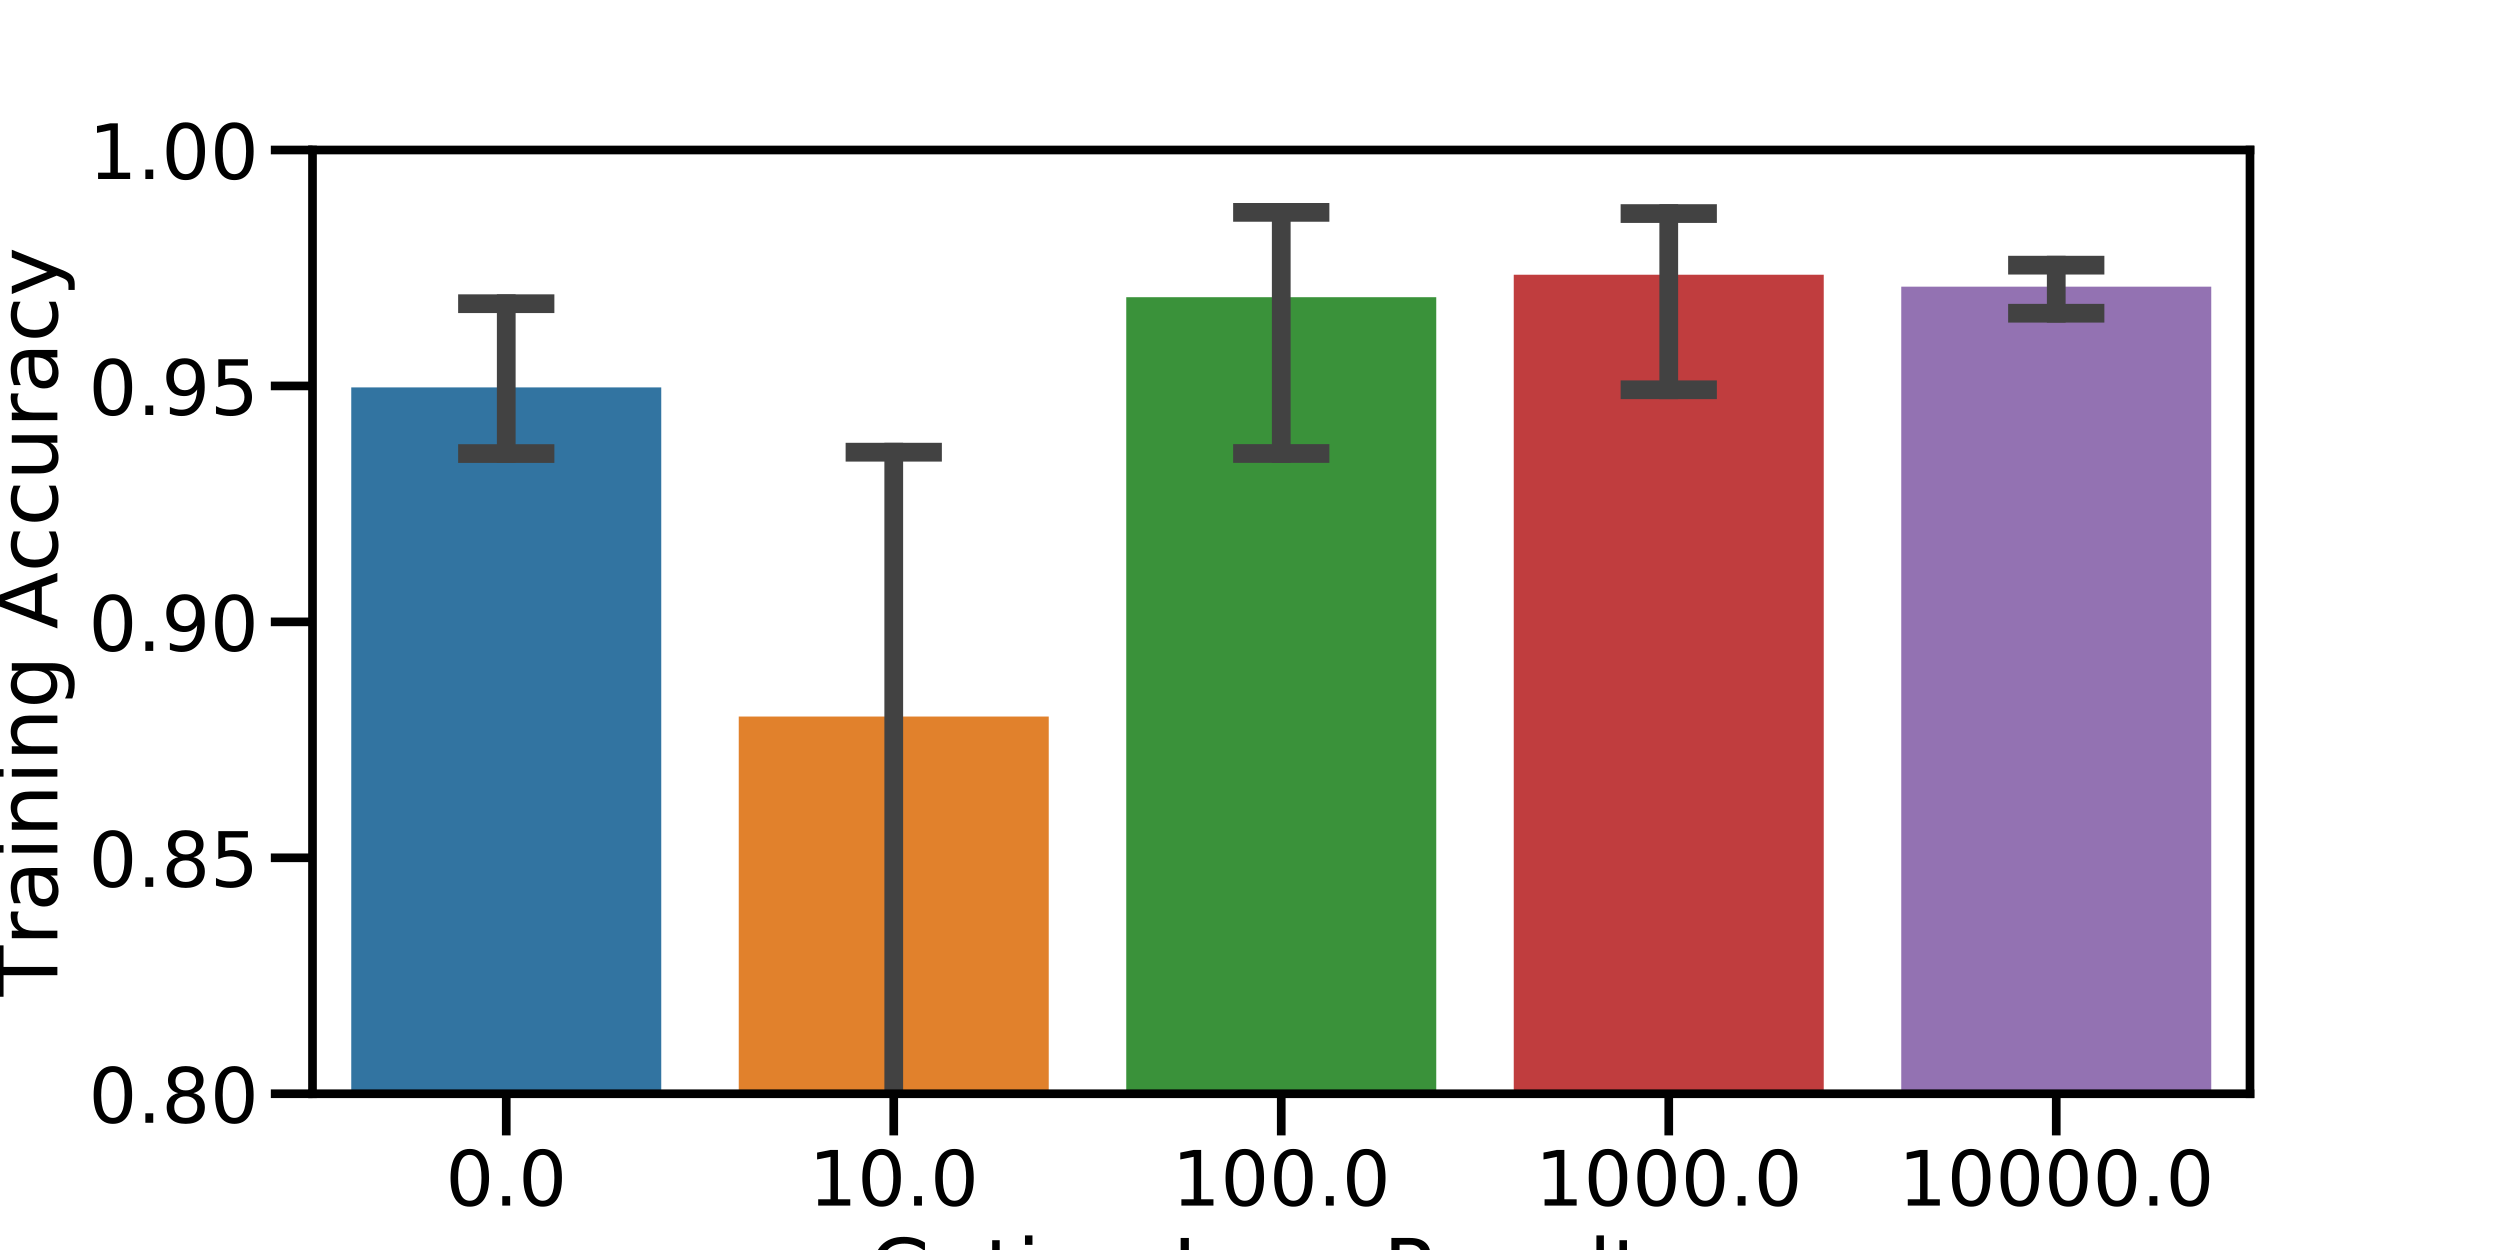
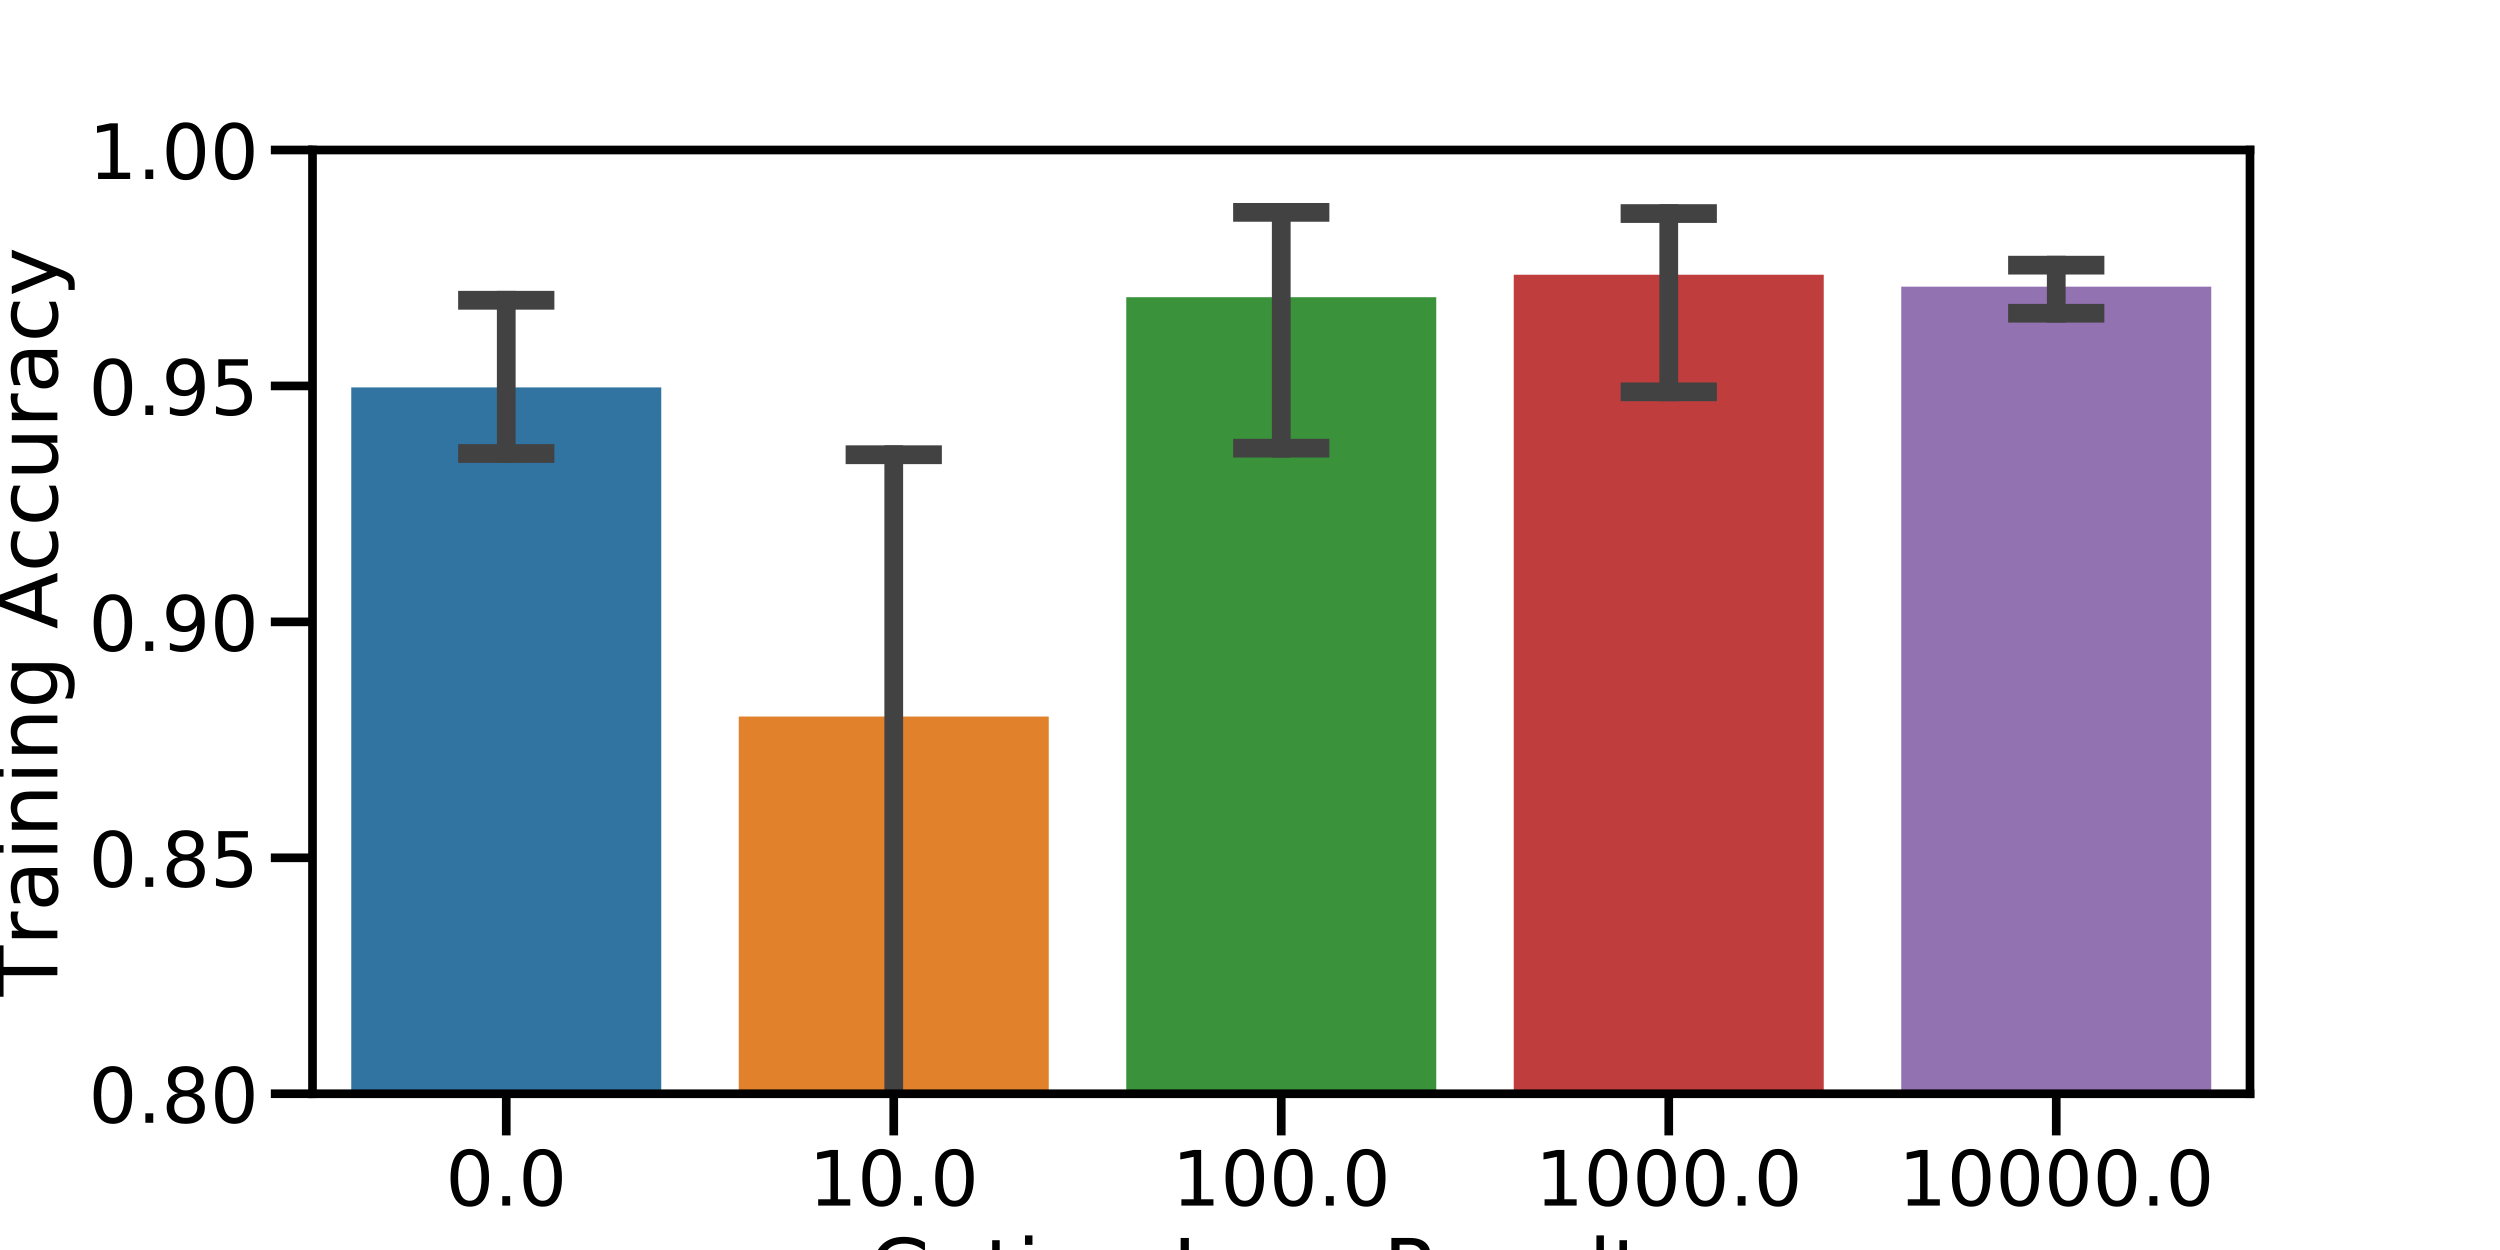
<svg xmlns="http://www.w3.org/2000/svg" xmlns:xlink="http://www.w3.org/1999/xlink" height="360pt" version="1.1" viewBox="0 0 720 360" width="720pt">
  <defs>
    <style type="text/css">
*{stroke-linecap:butt;stroke-linejoin:round;}
  </style>
  </defs>
  <g id="figure_1">
    <g id="patch_1">
      <path d="M 0 360  L 720 360  L 720 0  L 0 0  z " style="fill:#ffffff;" />
    </g>
    <g id="axes_1">
      <g id="patch_2">
        <path d="M 90 315  L 648 315  L 648 43.2  L 90 43.2  z " style="fill:#ffffff;" />
      </g>
      <g id="patch_3">
-         <path clip-path="url(#p0c9fc8f5f9)" d="M 101.16 1402.2  L 190.44 1402.2  L 190.44 111.575  L 101.16 111.575  z " style="fill:#3274a1;" />
+         <path clip-path="url(#pbcf655fb92)" d="M 101.16 1402.2  L 190.44 1402.2  L 190.44 111.575  L 101.16 111.575  z " style="fill:#3274a1;" />
      </g>
      <g id="patch_4">
-         <path clip-path="url(#p0c9fc8f5f9)" d="M 212.76 1402.2  L 302.04 1402.2  L 302.04 206.365  L 212.76 206.365  z " style="fill:#e1812c;" />
+         <path clip-path="url(#pbcf655fb92)" d="M 212.76 1402.2  L 302.04 1402.2  L 302.04 206.365  L 212.76 206.365  z " style="fill:#e1812c;" />
      </g>
      <g id="patch_5">
-         <path clip-path="url(#p0c9fc8f5f9)" d="M 324.36 1402.2  L 413.64 1402.2  L 413.64 85.584  L 324.36 85.584  z " style="fill:#3a923a;" />
+         <path clip-path="url(#pbcf655fb92)" d="M 324.36 1402.2  L 413.64 1402.2  L 413.64 85.584  L 324.36 85.584  z " style="fill:#3a923a;" />
      </g>
      <g id="patch_6">
-         <path clip-path="url(#p0c9fc8f5f9)" d="M 435.96 1402.2  L 525.24 1402.2  L 525.24 79.129  L 435.96 79.129  z " style="fill:#c03d3e;" />
+         <path clip-path="url(#pbcf655fb92)" d="M 435.96 1402.2  L 525.24 1402.2  L 525.24 79.129  L 435.96 79.129  z " style="fill:#c03d3e;" />
      </g>
      <g id="patch_7">
-         <path clip-path="url(#p0c9fc8f5f9)" d="M 547.56 1402.2  L 636.84 1402.2  L 636.84 82.569  L 547.56 82.569  z " style="fill:#9372b2;" />
+         <path clip-path="url(#pbcf655fb92)" d="M 547.56 1402.2  L 636.84 1402.2  L 636.84 82.569  L 547.56 82.569  z " style="fill:#9372b2;" />
      </g>
      <g id="matplotlib.axis_1">
        <g id="xtick_1">
          <g id="line2d_1">
            <defs>
-               <path d="M 0 0  L 0 12  " id="mea0fe15814" style="stroke:#000000;stroke-width:2.5;" />
-             </defs>
-             <g>
-               <use style="stroke:#000000;stroke-width:2.5;" x="145.8" xlink:href="#mea0fe15814" y="315" />
+               <path d="M 0 0  L 0 12  " id="me8d3b9b397" style="stroke:#000000;stroke-width:2.5;" />
+             </defs>
+             <g>
+               <use style="stroke:#000000;stroke-width:2.5;" x="145.8" xlink:href="#me8d3b9b397" y="315" />
            </g>
          </g>
          <g id="text_1">
            <defs>
              <path d="M 31.781 66.406  Q 24.172 66.406 20.328 58.906  Q 16.5 51.422 16.5 36.375  Q 16.5 21.391 20.328 13.891  Q 24.172 6.391 31.781 6.391  Q 39.453 6.391 43.281 13.891  Q 47.125 21.391 47.125 36.375  Q 47.125 51.422 43.281 58.906  Q 39.453 66.406 31.781 66.406  z M 31.781 74.219  Q 44.047 74.219 50.516 64.516  Q 56.984 54.828 56.984 36.375  Q 56.984 17.969 50.516 8.266  Q 44.047 -1.422 31.781 -1.422  Q 19.531 -1.422 13.062 8.266  Q 6.594 17.969 6.594 36.375  Q 6.594 54.828 13.062 64.516  Q 19.531 74.219 31.781 74.219  z " id="DejaVuSans-48" />
              <path d="M 10.688 12.406  L 21 12.406  L 21 0  L 10.688 0  z " id="DejaVuSans-46" />
            </defs>
            <g transform="translate(128.3066 347.2166)scale(0.22 -0.22)">
              <use xlink:href="#DejaVuSans-48" />
              <use x="63.623" xlink:href="#DejaVuSans-46" />
              <use x="95.41" xlink:href="#DejaVuSans-48" />
            </g>
          </g>
        </g>
        <g id="xtick_2">
          <g id="line2d_2">
            <g>
-               <use style="stroke:#000000;stroke-width:2.5;" x="257.4" xlink:href="#mea0fe15814" y="315" />
+               <use style="stroke:#000000;stroke-width:2.5;" x="257.4" xlink:href="#me8d3b9b397" y="315" />
            </g>
          </g>
          <g id="text_2">
            <defs>
              <path d="M 12.406 8.297  L 28.516 8.297  L 28.516 63.922  L 10.984 60.406  L 10.984 69.391  L 28.422 72.906  L 38.281 72.906  L 38.281 8.297  L 54.391 8.297  L 54.391 0  L 12.406 0  z " id="DejaVuSans-49" />
            </defs>
            <g transform="translate(232.9078 347.2166)scale(0.22 -0.22)">
              <use xlink:href="#DejaVuSans-49" />
              <use x="63.623" xlink:href="#DejaVuSans-48" />
              <use x="127.246" xlink:href="#DejaVuSans-46" />
              <use x="159.033" xlink:href="#DejaVuSans-48" />
            </g>
          </g>
        </g>
        <g id="xtick_3">
          <g id="line2d_3">
            <g>
-               <use style="stroke:#000000;stroke-width:2.5;" x="369" xlink:href="#mea0fe15814" y="315" />
+               <use style="stroke:#000000;stroke-width:2.5;" x="369" xlink:href="#me8d3b9b397" y="315" />
            </g>
          </g>
          <g id="text_3">
            <g transform="translate(337.5091 347.2166)scale(0.22 -0.22)">
              <use xlink:href="#DejaVuSans-49" />
              <use x="63.623" xlink:href="#DejaVuSans-48" />
              <use x="127.246" xlink:href="#DejaVuSans-48" />
              <use x="190.869" xlink:href="#DejaVuSans-46" />
              <use x="222.656" xlink:href="#DejaVuSans-48" />
            </g>
          </g>
        </g>
        <g id="xtick_4">
          <g id="line2d_4">
            <g>
-               <use style="stroke:#000000;stroke-width:2.5;" x="480.6" xlink:href="#mea0fe15814" y="315" />
+               <use style="stroke:#000000;stroke-width:2.5;" x="480.6" xlink:href="#me8d3b9b397" y="315" />
            </g>
          </g>
          <g id="text_4">
            <g transform="translate(442.1103 347.2166)scale(0.22 -0.22)">
              <use xlink:href="#DejaVuSans-49" />
              <use x="63.623" xlink:href="#DejaVuSans-48" />
              <use x="127.246" xlink:href="#DejaVuSans-48" />
              <use x="190.869" xlink:href="#DejaVuSans-48" />
              <use x="254.492" xlink:href="#DejaVuSans-46" />
              <use x="286.279" xlink:href="#DejaVuSans-48" />
            </g>
          </g>
        </g>
        <g id="xtick_5">
          <g id="line2d_5">
            <g>
-               <use style="stroke:#000000;stroke-width:2.5;" x="592.2" xlink:href="#mea0fe15814" y="315" />
+               <use style="stroke:#000000;stroke-width:2.5;" x="592.2" xlink:href="#me8d3b9b397" y="315" />
            </g>
          </g>
          <g id="text_5">
            <g transform="translate(546.7116 347.2166)scale(0.22 -0.22)">
              <use xlink:href="#DejaVuSans-49" />
              <use x="63.623" xlink:href="#DejaVuSans-48" />
              <use x="127.246" xlink:href="#DejaVuSans-48" />
              <use x="190.869" xlink:href="#DejaVuSans-48" />
              <use x="254.492" xlink:href="#DejaVuSans-48" />
              <use x="318.115" xlink:href="#DejaVuSans-46" />
              <use x="349.902" xlink:href="#DejaVuSans-48" />
            </g>
          </g>
        </g>
        <g id="text_6">
          <defs>
            <path d="M 59.516 10.406  L 59.516 29.984  L 43.406 29.984  L 43.406 38.094  L 69.281 38.094  L 69.281 6.781  Q 63.578 2.734 56.688 0.656  Q 49.812 -1.422 42 -1.422  Q 24.906 -1.422 15.25 8.562  Q 5.609 18.562 5.609 36.375  Q 5.609 54.25 15.25 64.234  Q 24.906 74.219 42 74.219  Q 49.125 74.219 55.547 72.453  Q 61.969 70.703 67.391 67.281  L 67.391 56.781  Q 61.922 61.422 55.766 63.766  Q 49.609 66.109 42.828 66.109  Q 29.438 66.109 22.719 58.641  Q 16.016 51.172 16.016 36.375  Q 16.016 21.625 22.719 14.156  Q 29.438 6.688 42.828 6.688  Q 48.047 6.688 52.141 7.594  Q 56.25 8.5 59.516 10.406  z " id="DejaVuSans-71" />
            <path d="M 34.281 27.484  Q 23.391 27.484 19.188 25  Q 14.984 22.516 14.984 16.5  Q 14.984 11.719 18.141 8.906  Q 21.297 6.109 26.703 6.109  Q 34.188 6.109 38.703 11.406  Q 43.219 16.703 43.219 25.484  L 43.219 27.484  z M 52.203 31.203  L 52.203 0  L 43.219 0  L 43.219 8.297  Q 40.141 3.328 35.547 0.953  Q 30.953 -1.422 24.312 -1.422  Q 15.922 -1.422 10.953 3.297  Q 6 8.016 6 15.922  Q 6 25.141 12.172 29.828  Q 18.359 34.516 30.609 34.516  L 43.219 34.516  L 43.219 35.406  Q 43.219 41.609 39.141 45  Q 35.062 48.391 27.688 48.391  Q 23 48.391 18.547 47.266  Q 14.109 46.141 10.016 43.891  L 10.016 52.203  Q 14.938 54.109 19.578 55.047  Q 24.219 56 28.609 56  Q 40.484 56 46.344 49.844  Q 52.203 43.703 52.203 31.203  z " id="DejaVuSans-97" />
            <path d="M 18.312 70.219  L 18.312 54.688  L 36.812 54.688  L 36.812 47.703  L 18.312 47.703  L 18.312 18.016  Q 18.312 11.328 20.141 9.422  Q 21.969 7.516 27.594 7.516  L 36.812 7.516  L 36.812 0  L 27.594 0  Q 17.188 0 13.234 3.875  Q 9.281 7.766 9.281 18.016  L 9.281 47.703  L 2.688 47.703  L 2.688 54.688  L 9.281 54.688  L 9.281 70.219  z " id="DejaVuSans-116" />
            <path d="M 9.422 54.688  L 18.406 54.688  L 18.406 0  L 9.422 0  z M 9.422 75.984  L 18.406 75.984  L 18.406 64.594  L 9.422 64.594  z " id="DejaVuSans-105" />
            <path d="M 54.891 33.016  L 54.891 0  L 45.906 0  L 45.906 32.719  Q 45.906 40.484 42.875 44.328  Q 39.844 48.188 33.797 48.188  Q 26.516 48.188 22.312 43.547  Q 18.109 38.922 18.109 30.906  L 18.109 0  L 9.078 0  L 9.078 54.688  L 18.109 54.688  L 18.109 46.188  Q 21.344 51.125 25.703 53.562  Q 30.078 56 35.797 56  Q 45.219 56 50.047 50.172  Q 54.891 44.344 54.891 33.016  z " id="DejaVuSans-110" />
            <path d="M 45.406 27.984  Q 45.406 37.75 41.375 43.109  Q 37.359 48.484 30.078 48.484  Q 22.859 48.484 18.828 43.109  Q 14.797 37.75 14.797 27.984  Q 14.797 18.266 18.828 12.891  Q 22.859 7.516 30.078 7.516  Q 37.359 7.516 41.375 12.891  Q 45.406 18.266 45.406 27.984  z M 54.391 6.781  Q 54.391 -7.172 48.188 -13.984  Q 42 -20.797 29.203 -20.797  Q 24.469 -20.797 20.266 -20.094  Q 16.062 -19.391 12.109 -17.922  L 12.109 -9.188  Q 16.062 -11.328 19.922 -12.344  Q 23.781 -13.375 27.781 -13.375  Q 36.625 -13.375 41.016 -8.766  Q 45.406 -4.156 45.406 5.172  L 45.406 9.625  Q 42.625 4.781 38.281 2.391  Q 33.938 0 27.875 0  Q 17.828 0 11.672 7.656  Q 5.516 15.328 5.516 27.984  Q 5.516 40.672 11.672 48.328  Q 17.828 56 27.875 56  Q 33.938 56 38.281 53.609  Q 42.625 51.219 45.406 46.391  L 45.406 54.688  L 54.391 54.688  z " id="DejaVuSans-103" />
            <path id="DejaVuSans-32" />
            <path d="M 9.812 72.906  L 19.672 72.906  L 19.672 8.297  L 55.172 8.297  L 55.172 0  L 9.812 0  z " id="DejaVuSans-76" />
            <path d="M 30.609 48.391  Q 23.391 48.391 19.188 42.75  Q 14.984 37.109 14.984 27.297  Q 14.984 17.484 19.156 11.844  Q 23.344 6.203 30.609 6.203  Q 37.797 6.203 41.984 11.859  Q 46.188 17.531 46.188 27.297  Q 46.188 37.016 41.984 42.703  Q 37.797 48.391 30.609 48.391  z M 30.609 56  Q 42.328 56 49.016 48.375  Q 55.719 40.766 55.719 27.297  Q 55.719 13.875 49.016 6.219  Q 42.328 -1.422 30.609 -1.422  Q 18.844 -1.422 12.172 6.219  Q 5.516 13.875 5.516 27.297  Q 5.516 40.766 12.172 48.375  Q 18.844 56 30.609 56  z " id="DejaVuSans-111" />
            <path d="M 44.281 53.078  L 44.281 44.578  Q 40.484 46.531 36.375 47.5  Q 32.281 48.484 27.875 48.484  Q 21.188 48.484 17.844 46.438  Q 14.5 44.391 14.5 40.281  Q 14.5 37.156 16.891 35.375  Q 19.281 33.594 26.516 31.984  L 29.594 31.297  Q 39.156 29.25 43.188 25.516  Q 47.219 21.781 47.219 15.094  Q 47.219 7.469 41.188 3.016  Q 35.156 -1.422 24.609 -1.422  Q 20.219 -1.422 15.453 -0.562  Q 10.688 0.297 5.422 2  L 5.422 11.281  Q 10.406 8.688 15.234 7.391  Q 20.062 6.109 24.812 6.109  Q 31.156 6.109 34.562 8.281  Q 37.984 10.453 37.984 14.406  Q 37.984 18.062 35.516 20.016  Q 33.062 21.969 24.703 23.781  L 21.578 24.516  Q 13.234 26.266 9.516 29.906  Q 5.812 33.547 5.812 39.891  Q 5.812 47.609 11.281 51.797  Q 16.75 56 26.812 56  Q 31.781 56 36.172 55.266  Q 40.578 54.547 44.281 53.078  z " id="DejaVuSans-115" />
            <path d="M 19.672 64.797  L 19.672 37.406  L 32.078 37.406  Q 38.969 37.406 42.719 40.969  Q 46.484 44.531 46.484 51.125  Q 46.484 57.672 42.719 61.234  Q 38.969 64.797 32.078 64.797  z M 9.812 72.906  L 32.078 72.906  Q 44.344 72.906 50.609 67.359  Q 56.891 61.812 56.891 51.125  Q 56.891 40.328 50.609 34.812  Q 44.344 29.297 32.078 29.297  L 19.672 29.297  L 19.672 0  L 9.812 0  z " id="DejaVuSans-80" />
            <path d="M 56.203 29.594  L 56.203 25.203  L 14.891 25.203  Q 15.484 15.922 20.484 11.062  Q 25.484 6.203 34.422 6.203  Q 39.594 6.203 44.453 7.469  Q 49.312 8.734 54.109 11.281  L 54.109 2.781  Q 49.266 0.734 44.188 -0.344  Q 39.109 -1.422 33.891 -1.422  Q 20.797 -1.422 13.156 6.188  Q 5.516 13.812 5.516 26.812  Q 5.516 40.234 12.766 48.109  Q 20.016 56 32.328 56  Q 43.359 56 49.781 48.891  Q 56.203 41.797 56.203 29.594  z M 47.219 32.234  Q 47.125 39.594 43.094 43.984  Q 39.062 48.391 32.422 48.391  Q 24.906 48.391 20.391 44.141  Q 15.875 39.891 15.188 32.172  z " id="DejaVuSans-101" />
            <path d="M 9.422 75.984  L 18.406 75.984  L 18.406 0  L 9.422 0  z " id="DejaVuSans-108" />
            <path d="M 32.172 -5.078  Q 28.375 -14.844 24.75 -17.812  Q 21.141 -20.797 15.094 -20.797  L 7.906 -20.797  L 7.906 -13.281  L 13.188 -13.281  Q 16.891 -13.281 18.938 -11.516  Q 21 -9.766 23.484 -3.219  L 25.094 0.875  L 2.984 54.688  L 12.5 54.688  L 29.594 11.922  L 46.688 54.688  L 56.203 54.688  z " id="DejaVuSans-121" />
          </defs>
          <g transform="translate(250.2169 374.0281)scale(0.24 -0.24)">
            <use xlink:href="#DejaVuSans-71" />
            <use x="77.49" xlink:href="#DejaVuSans-97" />
            <use x="138.77" xlink:href="#DejaVuSans-116" />
            <use x="177.979" xlink:href="#DejaVuSans-105" />
            <use x="205.762" xlink:href="#DejaVuSans-110" />
            <use x="269.141" xlink:href="#DejaVuSans-103" />
            <use x="332.617" xlink:href="#DejaVuSans-32" />
            <use x="364.404" xlink:href="#DejaVuSans-76" />
            <use x="420.102" xlink:href="#DejaVuSans-111" />
            <use x="481.283" xlink:href="#DejaVuSans-115" />
            <use x="533.383" xlink:href="#DejaVuSans-115" />
            <use x="585.482" xlink:href="#DejaVuSans-32" />
            <use x="617.27" xlink:href="#DejaVuSans-80" />
            <use x="677.525" xlink:href="#DejaVuSans-101" />
            <use x="739.049" xlink:href="#DejaVuSans-110" />
            <use x="802.428" xlink:href="#DejaVuSans-97" />
            <use x="863.707" xlink:href="#DejaVuSans-108" />
            <use x="891.49" xlink:href="#DejaVuSans-116" />
            <use x="930.699" xlink:href="#DejaVuSans-121" />
          </g>
        </g>
      </g>
      <g id="matplotlib.axis_2">
        <g id="ytick_1">
          <g id="line2d_6">
            <defs>
-               <path d="M 0 0  L -12 0  " id="mb4decdf78d" style="stroke:#000000;stroke-width:2.5;" />
-             </defs>
-             <g>
-               <use style="stroke:#000000;stroke-width:2.5;" x="90" xlink:href="#mb4decdf78d" y="315" />
+               <path d="M 0 0  L -12 0  " id="m5cb14839b7" style="stroke:#000000;stroke-width:2.5;" />
+             </defs>
+             <g>
+               <use style="stroke:#000000;stroke-width:2.5;" x="90" xlink:href="#m5cb14839b7" y="315" />
            </g>
          </g>
          <g id="text_7">
            <defs>
              <path d="M 31.781 34.625  Q 24.75 34.625 20.719 30.859  Q 16.703 27.094 16.703 20.516  Q 16.703 13.922 20.719 10.156  Q 24.75 6.391 31.781 6.391  Q 38.812 6.391 42.859 10.172  Q 46.922 13.969 46.922 20.516  Q 46.922 27.094 42.891 30.859  Q 38.875 34.625 31.781 34.625  z M 21.922 38.812  Q 15.578 40.375 12.031 44.719  Q 8.5 49.078 8.5 55.328  Q 8.5 64.062 14.719 69.141  Q 20.953 74.219 31.781 74.219  Q 42.672 74.219 48.875 69.141  Q 55.078 64.062 55.078 55.328  Q 55.078 49.078 51.531 44.719  Q 48 40.375 41.703 38.812  Q 48.828 37.156 52.797 32.312  Q 56.781 27.484 56.781 20.516  Q 56.781 9.906 50.312 4.234  Q 43.844 -1.422 31.781 -1.422  Q 19.734 -1.422 13.25 4.234  Q 6.781 9.906 6.781 20.516  Q 6.781 27.484 10.781 32.312  Q 14.797 37.156 21.922 38.812  z M 18.312 54.391  Q 18.312 48.734 21.844 45.562  Q 25.391 42.391 31.781 42.391  Q 38.141 42.391 41.719 45.562  Q 45.312 48.734 45.312 54.391  Q 45.312 60.062 41.719 63.234  Q 38.141 66.406 31.781 66.406  Q 25.391 66.406 21.844 63.234  Q 18.312 60.062 18.312 54.391  z " id="DejaVuSans-56" />
            </defs>
            <g transform="translate(25.51562 323.3583)scale(0.22 -0.22)">
              <use xlink:href="#DejaVuSans-48" />
              <use x="63.623" xlink:href="#DejaVuSans-46" />
              <use x="95.41" xlink:href="#DejaVuSans-56" />
              <use x="159.033" xlink:href="#DejaVuSans-48" />
            </g>
          </g>
        </g>
        <g id="ytick_2">
          <g id="line2d_7">
            <g>
-               <use style="stroke:#000000;stroke-width:2.5;" x="90" xlink:href="#mb4decdf78d" y="247.05" />
+               <use style="stroke:#000000;stroke-width:2.5;" x="90" xlink:href="#m5cb14839b7" y="247.05" />
            </g>
          </g>
          <g id="text_8">
            <defs>
              <path d="M 10.797 72.906  L 49.516 72.906  L 49.516 64.594  L 19.828 64.594  L 19.828 46.734  Q 21.969 47.469 24.109 47.828  Q 26.266 48.188 28.422 48.188  Q 40.625 48.188 47.75 41.5  Q 54.891 34.812 54.891 23.391  Q 54.891 11.625 47.562 5.094  Q 40.234 -1.422 26.906 -1.422  Q 22.312 -1.422 17.547 -0.641  Q 12.797 0.141 7.719 1.703  L 7.719 11.625  Q 12.109 9.234 16.797 8.062  Q 21.484 6.891 26.703 6.891  Q 35.156 6.891 40.078 11.328  Q 45.016 15.766 45.016 23.391  Q 45.016 31 40.078 35.438  Q 35.156 39.891 26.703 39.891  Q 22.75 39.891 18.812 39.016  Q 14.891 38.141 10.797 36.281  z " id="DejaVuSans-53" />
            </defs>
            <g transform="translate(25.51562 255.4083)scale(0.22 -0.22)">
              <use xlink:href="#DejaVuSans-48" />
              <use x="63.623" xlink:href="#DejaVuSans-46" />
              <use x="95.41" xlink:href="#DejaVuSans-56" />
              <use x="159.033" xlink:href="#DejaVuSans-53" />
            </g>
          </g>
        </g>
        <g id="ytick_3">
          <g id="line2d_8">
            <g>
-               <use style="stroke:#000000;stroke-width:2.5;" x="90" xlink:href="#mb4decdf78d" y="179.1" />
+               <use style="stroke:#000000;stroke-width:2.5;" x="90" xlink:href="#m5cb14839b7" y="179.1" />
            </g>
          </g>
          <g id="text_9">
            <defs>
              <path d="M 10.984 1.516  L 10.984 10.5  Q 14.703 8.734 18.5 7.812  Q 22.312 6.891 25.984 6.891  Q 35.75 6.891 40.891 13.453  Q 46.047 20.016 46.781 33.406  Q 43.953 29.203 39.594 26.953  Q 35.25 24.703 29.984 24.703  Q 19.047 24.703 12.672 31.312  Q 6.297 37.938 6.297 49.422  Q 6.297 60.641 12.938 67.422  Q 19.578 74.219 30.609 74.219  Q 43.266 74.219 49.922 64.516  Q 56.594 54.828 56.594 36.375  Q 56.594 19.141 48.406 8.859  Q 40.234 -1.422 26.422 -1.422  Q 22.703 -1.422 18.891 -0.688  Q 15.094 0.047 10.984 1.516  z M 30.609 32.422  Q 37.25 32.422 41.125 36.953  Q 45.016 41.5 45.016 49.422  Q 45.016 57.281 41.125 61.844  Q 37.25 66.406 30.609 66.406  Q 23.969 66.406 20.094 61.844  Q 16.219 57.281 16.219 49.422  Q 16.219 41.5 20.094 36.953  Q 23.969 32.422 30.609 32.422  z " id="DejaVuSans-57" />
            </defs>
            <g transform="translate(25.51562 187.4583)scale(0.22 -0.22)">
              <use xlink:href="#DejaVuSans-48" />
              <use x="63.623" xlink:href="#DejaVuSans-46" />
              <use x="95.41" xlink:href="#DejaVuSans-57" />
              <use x="159.033" xlink:href="#DejaVuSans-48" />
            </g>
          </g>
        </g>
        <g id="ytick_4">
          <g id="line2d_9">
            <g>
-               <use style="stroke:#000000;stroke-width:2.5;" x="90" xlink:href="#mb4decdf78d" y="111.15" />
+               <use style="stroke:#000000;stroke-width:2.5;" x="90" xlink:href="#m5cb14839b7" y="111.15" />
            </g>
          </g>
          <g id="text_10">
            <g transform="translate(25.51562 119.5083)scale(0.22 -0.22)">
              <use xlink:href="#DejaVuSans-48" />
              <use x="63.623" xlink:href="#DejaVuSans-46" />
              <use x="95.41" xlink:href="#DejaVuSans-57" />
              <use x="159.033" xlink:href="#DejaVuSans-53" />
            </g>
          </g>
        </g>
        <g id="ytick_5">
          <g id="line2d_10">
            <g>
-               <use style="stroke:#000000;stroke-width:2.5;" x="90" xlink:href="#mb4decdf78d" y="43.2" />
+               <use style="stroke:#000000;stroke-width:2.5;" x="90" xlink:href="#m5cb14839b7" y="43.2" />
            </g>
          </g>
          <g id="text_11">
            <g transform="translate(25.51562 51.55828)scale(0.22 -0.22)">
              <use xlink:href="#DejaVuSans-49" />
              <use x="63.623" xlink:href="#DejaVuSans-46" />
              <use x="95.41" xlink:href="#DejaVuSans-48" />
              <use x="159.033" xlink:href="#DejaVuSans-48" />
            </g>
          </g>
        </g>
        <g id="text_12">
          <defs>
            <path d="M -0.297 72.906  L 61.375 72.906  L 61.375 64.594  L 35.5 64.594  L 35.5 0  L 25.594 0  L 25.594 64.594  L -0.297 64.594  z " id="DejaVuSans-84" />
            <path d="M 41.109 46.297  Q 39.594 47.172 37.812 47.578  Q 36.031 48 33.891 48  Q 26.266 48 22.188 43.047  Q 18.109 38.094 18.109 28.812  L 18.109 0  L 9.078 0  L 9.078 54.688  L 18.109 54.688  L 18.109 46.188  Q 20.953 51.172 25.484 53.578  Q 30.031 56 36.531 56  Q 37.453 56 38.578 55.875  Q 39.703 55.766 41.062 55.516  z " id="DejaVuSans-114" />
            <path d="M 34.188 63.188  L 20.797 26.906  L 47.609 26.906  z M 28.609 72.906  L 39.797 72.906  L 67.578 0  L 57.328 0  L 50.688 18.703  L 17.828 18.703  L 11.188 0  L 0.781 0  z " id="DejaVuSans-65" />
            <path d="M 48.781 52.594  L 48.781 44.188  Q 44.969 46.297 41.141 47.344  Q 37.312 48.391 33.406 48.391  Q 24.656 48.391 19.812 42.844  Q 14.984 37.312 14.984 27.297  Q 14.984 17.281 19.812 11.734  Q 24.656 6.203 33.406 6.203  Q 37.312 6.203 41.141 7.25  Q 44.969 8.297 48.781 10.406  L 48.781 2.094  Q 45.016 0.344 40.984 -0.531  Q 36.969 -1.422 32.422 -1.422  Q 20.062 -1.422 12.781 6.344  Q 5.516 14.109 5.516 27.297  Q 5.516 40.672 12.859 48.328  Q 20.219 56 33.016 56  Q 37.156 56 41.109 55.141  Q 45.062 54.297 48.781 52.594  z " id="DejaVuSans-99" />
            <path d="M 8.5 21.578  L 8.5 54.688  L 17.484 54.688  L 17.484 21.922  Q 17.484 14.156 20.5 10.266  Q 23.531 6.391 29.594 6.391  Q 36.859 6.391 41.078 11.031  Q 45.312 15.672 45.312 23.688  L 45.312 54.688  L 54.297 54.688  L 54.297 0  L 45.312 0  L 45.312 8.406  Q 42.047 3.422 37.719 1  Q 33.406 -1.422 27.688 -1.422  Q 18.266 -1.422 13.375 4.438  Q 8.5 10.297 8.5 21.578  z M 31.109 56  z " id="DejaVuSans-117" />
          </defs>
          <g transform="translate(16.52437 286.995)rotate(-90)scale(0.24 -0.24)">
            <use xlink:href="#DejaVuSans-84" />
            <use x="60.865" xlink:href="#DejaVuSans-114" />
            <use x="101.979" xlink:href="#DejaVuSans-97" />
            <use x="163.258" xlink:href="#DejaVuSans-105" />
            <use x="191.041" xlink:href="#DejaVuSans-110" />
            <use x="254.42" xlink:href="#DejaVuSans-105" />
            <use x="282.203" xlink:href="#DejaVuSans-110" />
            <use x="345.582" xlink:href="#DejaVuSans-103" />
            <use x="409.059" xlink:href="#DejaVuSans-32" />
            <use x="440.846" xlink:href="#DejaVuSans-65" />
            <use x="509.238" xlink:href="#DejaVuSans-99" />
            <use x="564.219" xlink:href="#DejaVuSans-99" />
            <use x="619.199" xlink:href="#DejaVuSans-117" />
            <use x="682.578" xlink:href="#DejaVuSans-114" />
            <use x="723.691" xlink:href="#DejaVuSans-97" />
            <use x="784.971" xlink:href="#DejaVuSans-99" />
            <use x="839.951" xlink:href="#DejaVuSans-121" />
          </g>
        </g>
      </g>
      <g id="line2d_11">
-         <path clip-path="url(#p0c9fc8f5f9)" d="M 145.8 130.621  L 145.8 87.469  " style="fill:none;stroke:#424242;stroke-linecap:square;stroke-width:5.4;" />
+         <path clip-path="url(#pbcf655fb92)" d="M 145.8 130.601  L 145.8 86.476  " style="fill:none;stroke:#424242;stroke-linecap:square;stroke-width:5.4;" />
      </g>
      <g id="line2d_12">
-         <path clip-path="url(#p0c9fc8f5f9)" d="M 134.64 130.621  L 156.96 130.621  " style="fill:none;stroke:#424242;stroke-linecap:square;stroke-width:5.4;" />
+         <path clip-path="url(#pbcf655fb92)" d="M 134.64 130.601  L 156.96 130.601  " style="fill:none;stroke:#424242;stroke-linecap:square;stroke-width:5.4;" />
      </g>
      <g id="line2d_13">
-         <path clip-path="url(#p0c9fc8f5f9)" d="M 134.64 87.469  L 156.96 87.469  " style="fill:none;stroke:#424242;stroke-linecap:square;stroke-width:5.4;" />
+         <path clip-path="url(#pbcf655fb92)" d="M 134.64 86.476  L 156.96 86.476  " style="fill:none;stroke:#424242;stroke-linecap:square;stroke-width:5.4;" />
      </g>
      <g id="line2d_14">
-         <path clip-path="url(#p0c9fc8f5f9)" d="M 257.4 346.724  L 257.4 130.234  " style="fill:none;stroke:#424242;stroke-linecap:square;stroke-width:5.4;" />
+         <path clip-path="url(#pbcf655fb92)" d="M 257.4 344.94  L 257.4 130.965  " style="fill:none;stroke:#424242;stroke-linecap:square;stroke-width:5.4;" />
      </g>
      <g id="line2d_15">
-         <path clip-path="url(#p0c9fc8f5f9)" d="M 246.24 346.724  L 268.56 346.724  " style="fill:none;stroke:#424242;stroke-linecap:square;stroke-width:5.4;" />
+         <path clip-path="url(#pbcf655fb92)" d="M 246.24 344.94  L 268.56 344.94  " style="fill:none;stroke:#424242;stroke-linecap:square;stroke-width:5.4;" />
      </g>
      <g id="line2d_16">
-         <path clip-path="url(#p0c9fc8f5f9)" d="M 246.24 130.234  L 268.56 130.234  " style="fill:none;stroke:#424242;stroke-linecap:square;stroke-width:5.4;" />
+         <path clip-path="url(#pbcf655fb92)" d="M 246.24 130.965  L 268.56 130.965  " style="fill:none;stroke:#424242;stroke-linecap:square;stroke-width:5.4;" />
      </g>
      <g id="line2d_17">
-         <path clip-path="url(#p0c9fc8f5f9)" d="M 369 130.601  L 369 61.164  " style="fill:none;stroke:#424242;stroke-linecap:square;stroke-width:5.4;" />
+         <path clip-path="url(#pbcf655fb92)" d="M 369 129.072  L 369 61.164  " style="fill:none;stroke:#424242;stroke-linecap:square;stroke-width:5.4;" />
      </g>
      <g id="line2d_18">
-         <path clip-path="url(#p0c9fc8f5f9)" d="M 357.84 130.601  L 380.16 130.601  " style="fill:none;stroke:#424242;stroke-linecap:square;stroke-width:5.4;" />
+         <path clip-path="url(#pbcf655fb92)" d="M 357.84 129.072  L 380.16 129.072  " style="fill:none;stroke:#424242;stroke-linecap:square;stroke-width:5.4;" />
      </g>
      <g id="line2d_19">
-         <path clip-path="url(#p0c9fc8f5f9)" d="M 357.84 61.164  L 380.16 61.164  " style="fill:none;stroke:#424242;stroke-linecap:square;stroke-width:5.4;" />
+         <path clip-path="url(#pbcf655fb92)" d="M 357.84 61.164  L 380.16 61.164  " style="fill:none;stroke:#424242;stroke-linecap:square;stroke-width:5.4;" />
      </g>
      <g id="line2d_20">
-         <path clip-path="url(#p0c9fc8f5f9)" d="M 480.6 112.254  L 480.6 61.504  " style="fill:none;stroke:#424242;stroke-linecap:square;stroke-width:5.4;" />
+         <path clip-path="url(#pbcf655fb92)" d="M 480.6 112.849  L 480.6 61.504  " style="fill:none;stroke:#424242;stroke-linecap:square;stroke-width:5.4;" />
      </g>
      <g id="line2d_21">
-         <path clip-path="url(#p0c9fc8f5f9)" d="M 469.44 112.254  L 491.76 112.254  " style="fill:none;stroke:#424242;stroke-linecap:square;stroke-width:5.4;" />
+         <path clip-path="url(#pbcf655fb92)" d="M 469.44 112.849  L 491.76 112.849  " style="fill:none;stroke:#424242;stroke-linecap:square;stroke-width:5.4;" />
      </g>
      <g id="line2d_22">
-         <path clip-path="url(#p0c9fc8f5f9)" d="M 469.44 61.504  L 491.76 61.504  " style="fill:none;stroke:#424242;stroke-linecap:square;stroke-width:5.4;" />
+         <path clip-path="url(#pbcf655fb92)" d="M 469.44 61.504  L 491.76 61.504  " style="fill:none;stroke:#424242;stroke-linecap:square;stroke-width:5.4;" />
      </g>
      <g id="line2d_23">
-         <path clip-path="url(#p0c9fc8f5f9)" d="M 592.2 90.213  L 592.2 76.368  " style="fill:none;stroke:#424242;stroke-linecap:square;stroke-width:5.4;" />
+         <path clip-path="url(#pbcf655fb92)" d="M 592.2 90.213  L 592.2 76.368  " style="fill:none;stroke:#424242;stroke-linecap:square;stroke-width:5.4;" />
      </g>
      <g id="line2d_24">
-         <path clip-path="url(#p0c9fc8f5f9)" d="M 581.04 90.213  L 603.36 90.213  " style="fill:none;stroke:#424242;stroke-linecap:square;stroke-width:5.4;" />
+         <path clip-path="url(#pbcf655fb92)" d="M 581.04 90.213  L 603.36 90.213  " style="fill:none;stroke:#424242;stroke-linecap:square;stroke-width:5.4;" />
      </g>
      <g id="line2d_25">
-         <path clip-path="url(#p0c9fc8f5f9)" d="M 581.04 76.368  L 603.36 76.368  " style="fill:none;stroke:#424242;stroke-linecap:square;stroke-width:5.4;" />
+         <path clip-path="url(#pbcf655fb92)" d="M 581.04 76.368  L 603.36 76.368  " style="fill:none;stroke:#424242;stroke-linecap:square;stroke-width:5.4;" />
      </g>
      <g id="patch_8">
        <path d="M 90 315  L 90 43.2  " style="fill:none;stroke:#000000;stroke-linecap:square;stroke-linejoin:miter;stroke-width:2.5;" />
      </g>
      <g id="patch_9">
        <path d="M 648 315  L 648 43.2  " style="fill:none;stroke:#000000;stroke-linecap:square;stroke-linejoin:miter;stroke-width:2.5;" />
      </g>
      <g id="patch_10">
        <path d="M 90 315  L 648 315  " style="fill:none;stroke:#000000;stroke-linecap:square;stroke-linejoin:miter;stroke-width:2.5;" />
      </g>
      <g id="patch_11">
        <path d="M 90 43.2  L 648 43.2  " style="fill:none;stroke:#000000;stroke-linecap:square;stroke-linejoin:miter;stroke-width:2.5;" />
      </g>
    </g>
  </g>
  <defs>
-     <clipPath id="p0c9fc8f5f9">
+     <clipPath id="pbcf655fb92">
      <rect height="271.8" width="558" x="90" y="43.2" />
    </clipPath>
  </defs>
</svg>
